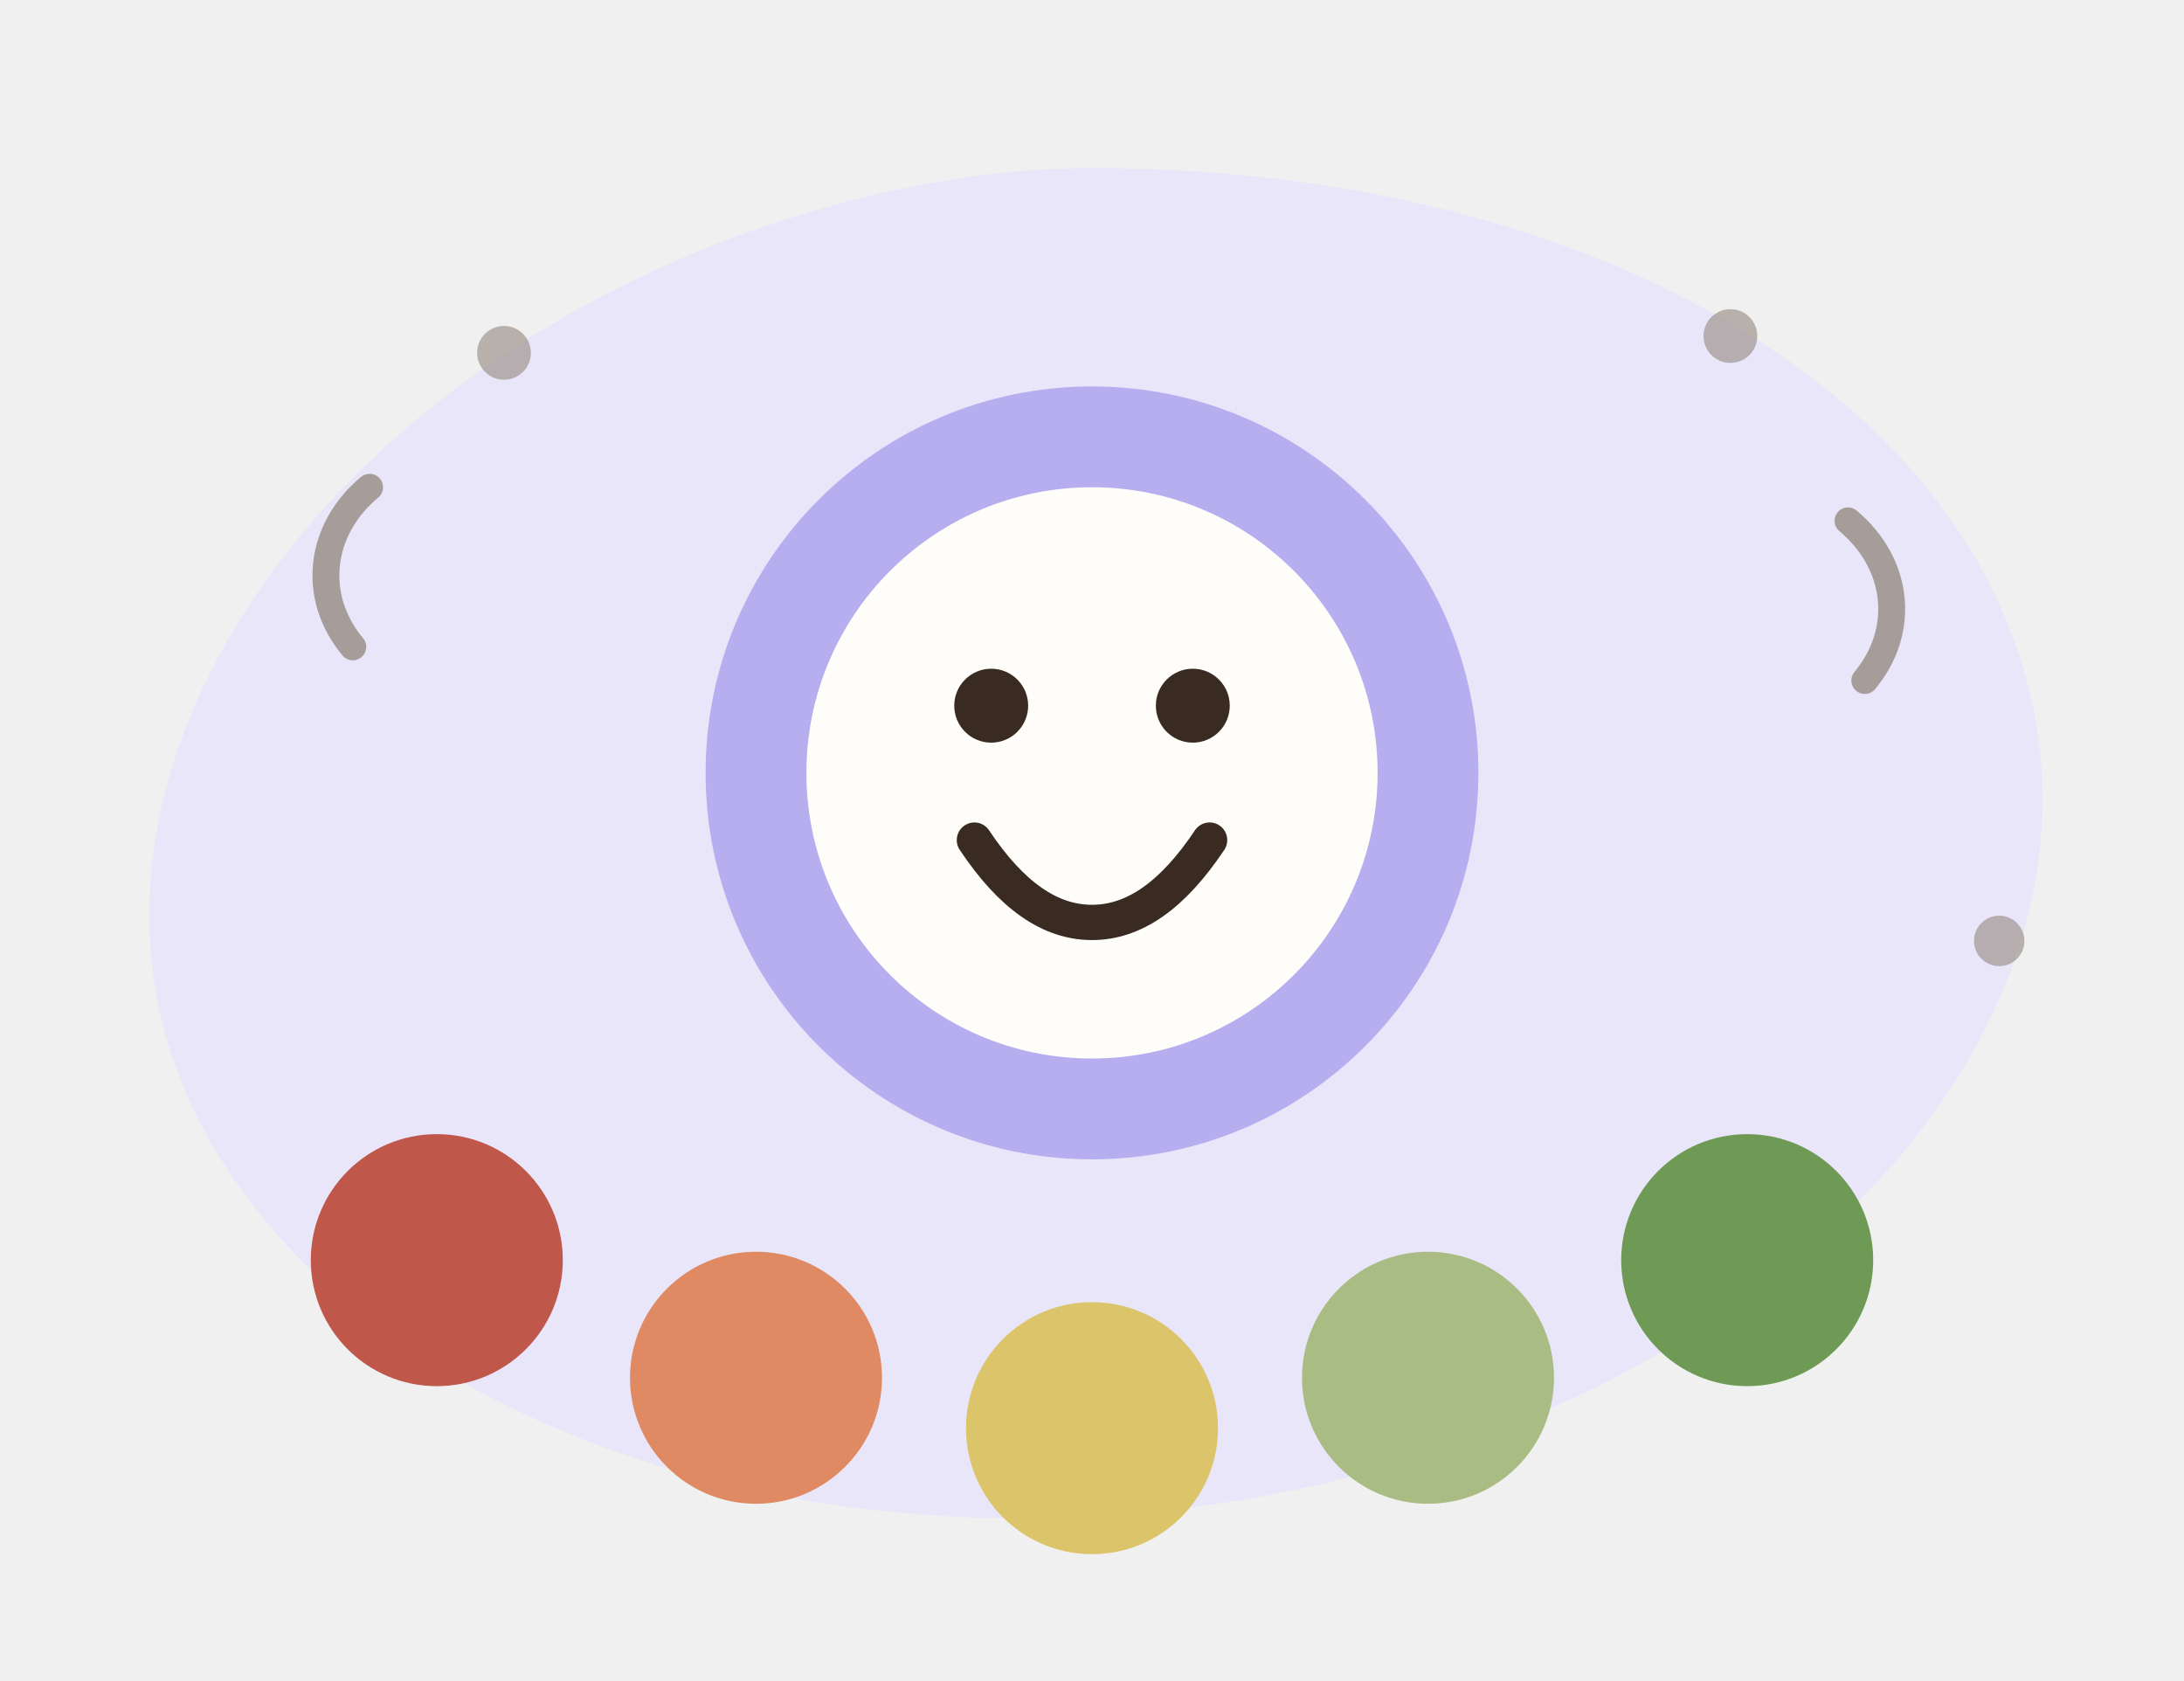
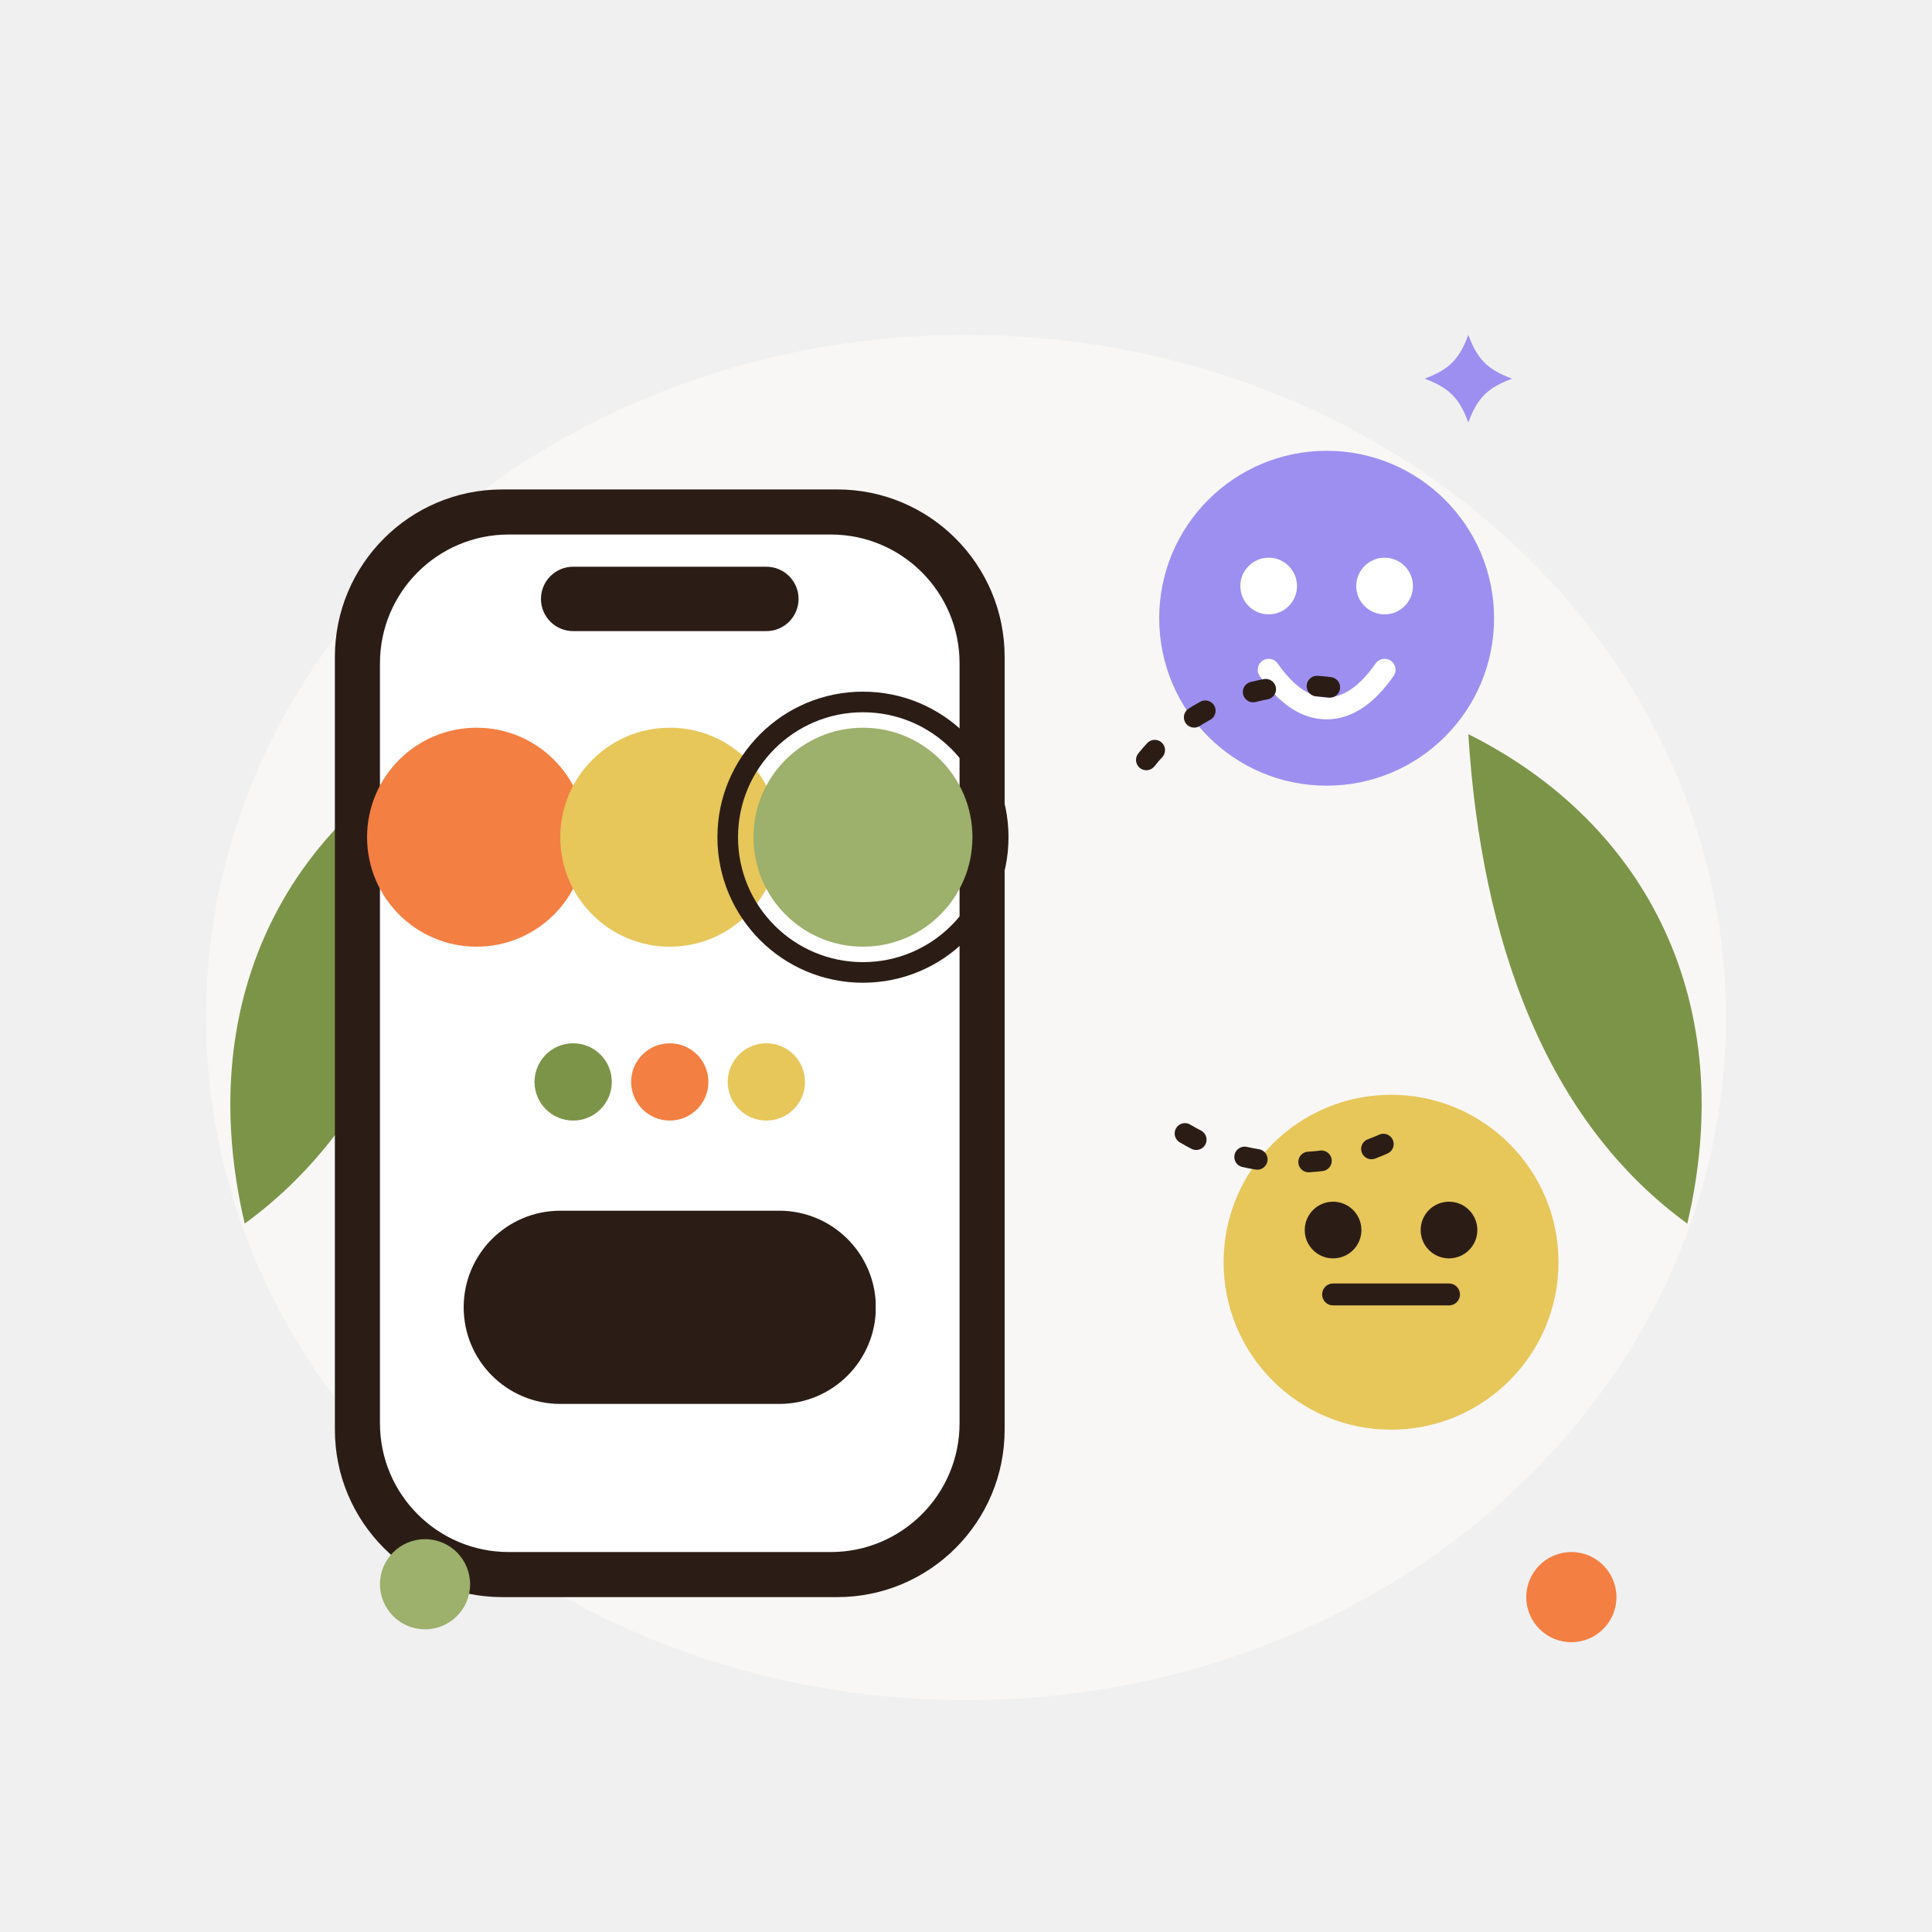
- <svg xmlns="http://www.w3.org/2000/svg" viewBox="0 0 260 200" fill="none">
-   <path d="M130 20c58 0 104 26 112 64 8 38-26 78-82 92-56 14-116-4-136-42C4 96 34 48 88 28c14-5 28-8 42-8Z" fill="#E9E6FA" />
-   <circle cx="130" cy="92" r="46" fill="#B6AEEE" />
-   <circle cx="130" cy="92" r="34" fill="#FFFDFA" />
-   <circle cx="118" cy="84" r="4.4" fill="#3A2B22" />
-   <circle cx="142" cy="84" r="4.4" fill="#3A2B22" />
-   <path d="M116 100c4.4 6.6 9 9.8 14 9.8s9.6-3.2 14-9.8" stroke="#3A2B22" stroke-width="4.2" stroke-linecap="round" />
+ <svg xmlns="http://www.w3.org/2000/svg" viewBox="0 0 300 300" fill="none">
+   <ellipse cx="150" cy="158" rx="118" ry="106" fill="#FFFDF9" opacity="0.55" />
+   <g fill="#7C9448">
+     <path d="M38 190c-8-34 6-62 34-76-2 32-12 60-34 76Z" />
+     <path d="M262 190c8-34-6-62-34-76 2 32 12 60 34 76Z" />
+   </g>
  <g>
-     <circle cx="52" cy="150" r="15" fill="#C0574B" />
-     <circle cx="90" cy="164" r="15" fill="#E08A63" />
-     <circle cx="130" cy="170" r="15" fill="#DCC46A" />
-     <circle cx="170" cy="164" r="15" fill="#A9BC84" />
-     <circle cx="208" cy="150" r="15" fill="#6F9A56" />
+     <rect x="52" y="76" width="104" height="172" rx="26" fill="#2B1D16" />
+     <rect x="59" y="83" width="90" height="158" rx="20" fill="#FFFFFF" />
+     <rect x="84" y="88" width="40" height="10" rx="5" fill="#2B1D16" />
+     <circle cx="74" cy="130" r="17" fill="#F47F42" />
+     <circle cx="104" cy="130" r="17" fill="#E7C65A" />
+     <circle cx="134" cy="130" r="17" fill="#9DB06C" />
+     <circle cx="134" cy="130" r="21" stroke="#2B1D16" stroke-width="3.2" />
+     <circle cx="89" cy="168" r="6" fill="#7C9448" />
+     <circle cx="104" cy="168" r="6" fill="#F47F42" />
+     <circle cx="119" cy="168" r="6" fill="#E7C65A" />
+     <rect x="72" y="188" width="64" height="30" rx="15" fill="#2B1D16" />
+     <circle cx="140" cy="203" r="4" fill="#FFFFFF" />
  </g>
-   <g stroke="#8A7D72" stroke-width="3.2" stroke-linecap="round" opacity="0.7">
-     <path d="M44 58c-6 5-7 13-2 19" />
-     <path d="M220 62c6 5 7 13 2 19" />
+   <g>
+     <circle cx="206" cy="96" r="26" fill="#9D8FF0" />
+     <circle cx="197" cy="91" r="4.4" fill="#FFFFFF" />
+     <circle cx="215" cy="91" r="4.4" fill="#FFFFFF" />
+     <path d="M197 104c2.8 4 5.8 6 9 6s6.2-2 9-6" stroke="#FFFFFF" stroke-width="3.4" stroke-linecap="round" />
+     <path d="M178 118c8-10 22-14 34-10" stroke="#2B1D16" stroke-width="3.2" stroke-linecap="round" stroke-dasharray="2 8" />
+     <circle cx="216" cy="196" r="26" fill="#E7C65A" />
+     <circle cx="207" cy="191" r="4.4" fill="#2B1D16" />
+     <circle cx="225" cy="191" r="4.4" fill="#2B1D16" />
+     <path d="M207 201h18" stroke="#2B1D16" stroke-width="3.4" stroke-linecap="round" />
+     <path d="M184 176c10 6 24 6 34 0" stroke="#2B1D16" stroke-width="3.2" stroke-linecap="round" stroke-dasharray="2 8" />
  </g>
-   <g fill="#8A7D72" opacity="0.55">
-     <circle cx="60" cy="42" r="3.2" />
-     <circle cx="206" cy="40" r="3.2" />
-     <circle cx="238" cy="112" r="3" />
-   </g>
+   <circle cx="66" cy="246" r="7" fill="#9DB06C" />
+   <circle cx="244" cy="248" r="7" fill="#F47F42" />
+   <path d="M228 52c1.4 3.8 3 5.4 6.8 6.8-3.8 1.4-5.4 3-6.8 6.8-1.4-3.8-3-5.4-6.8-6.8 3.8-1.4 5.4-3 6.8-6.8Z" fill="#9D8FF0" />
</svg>
